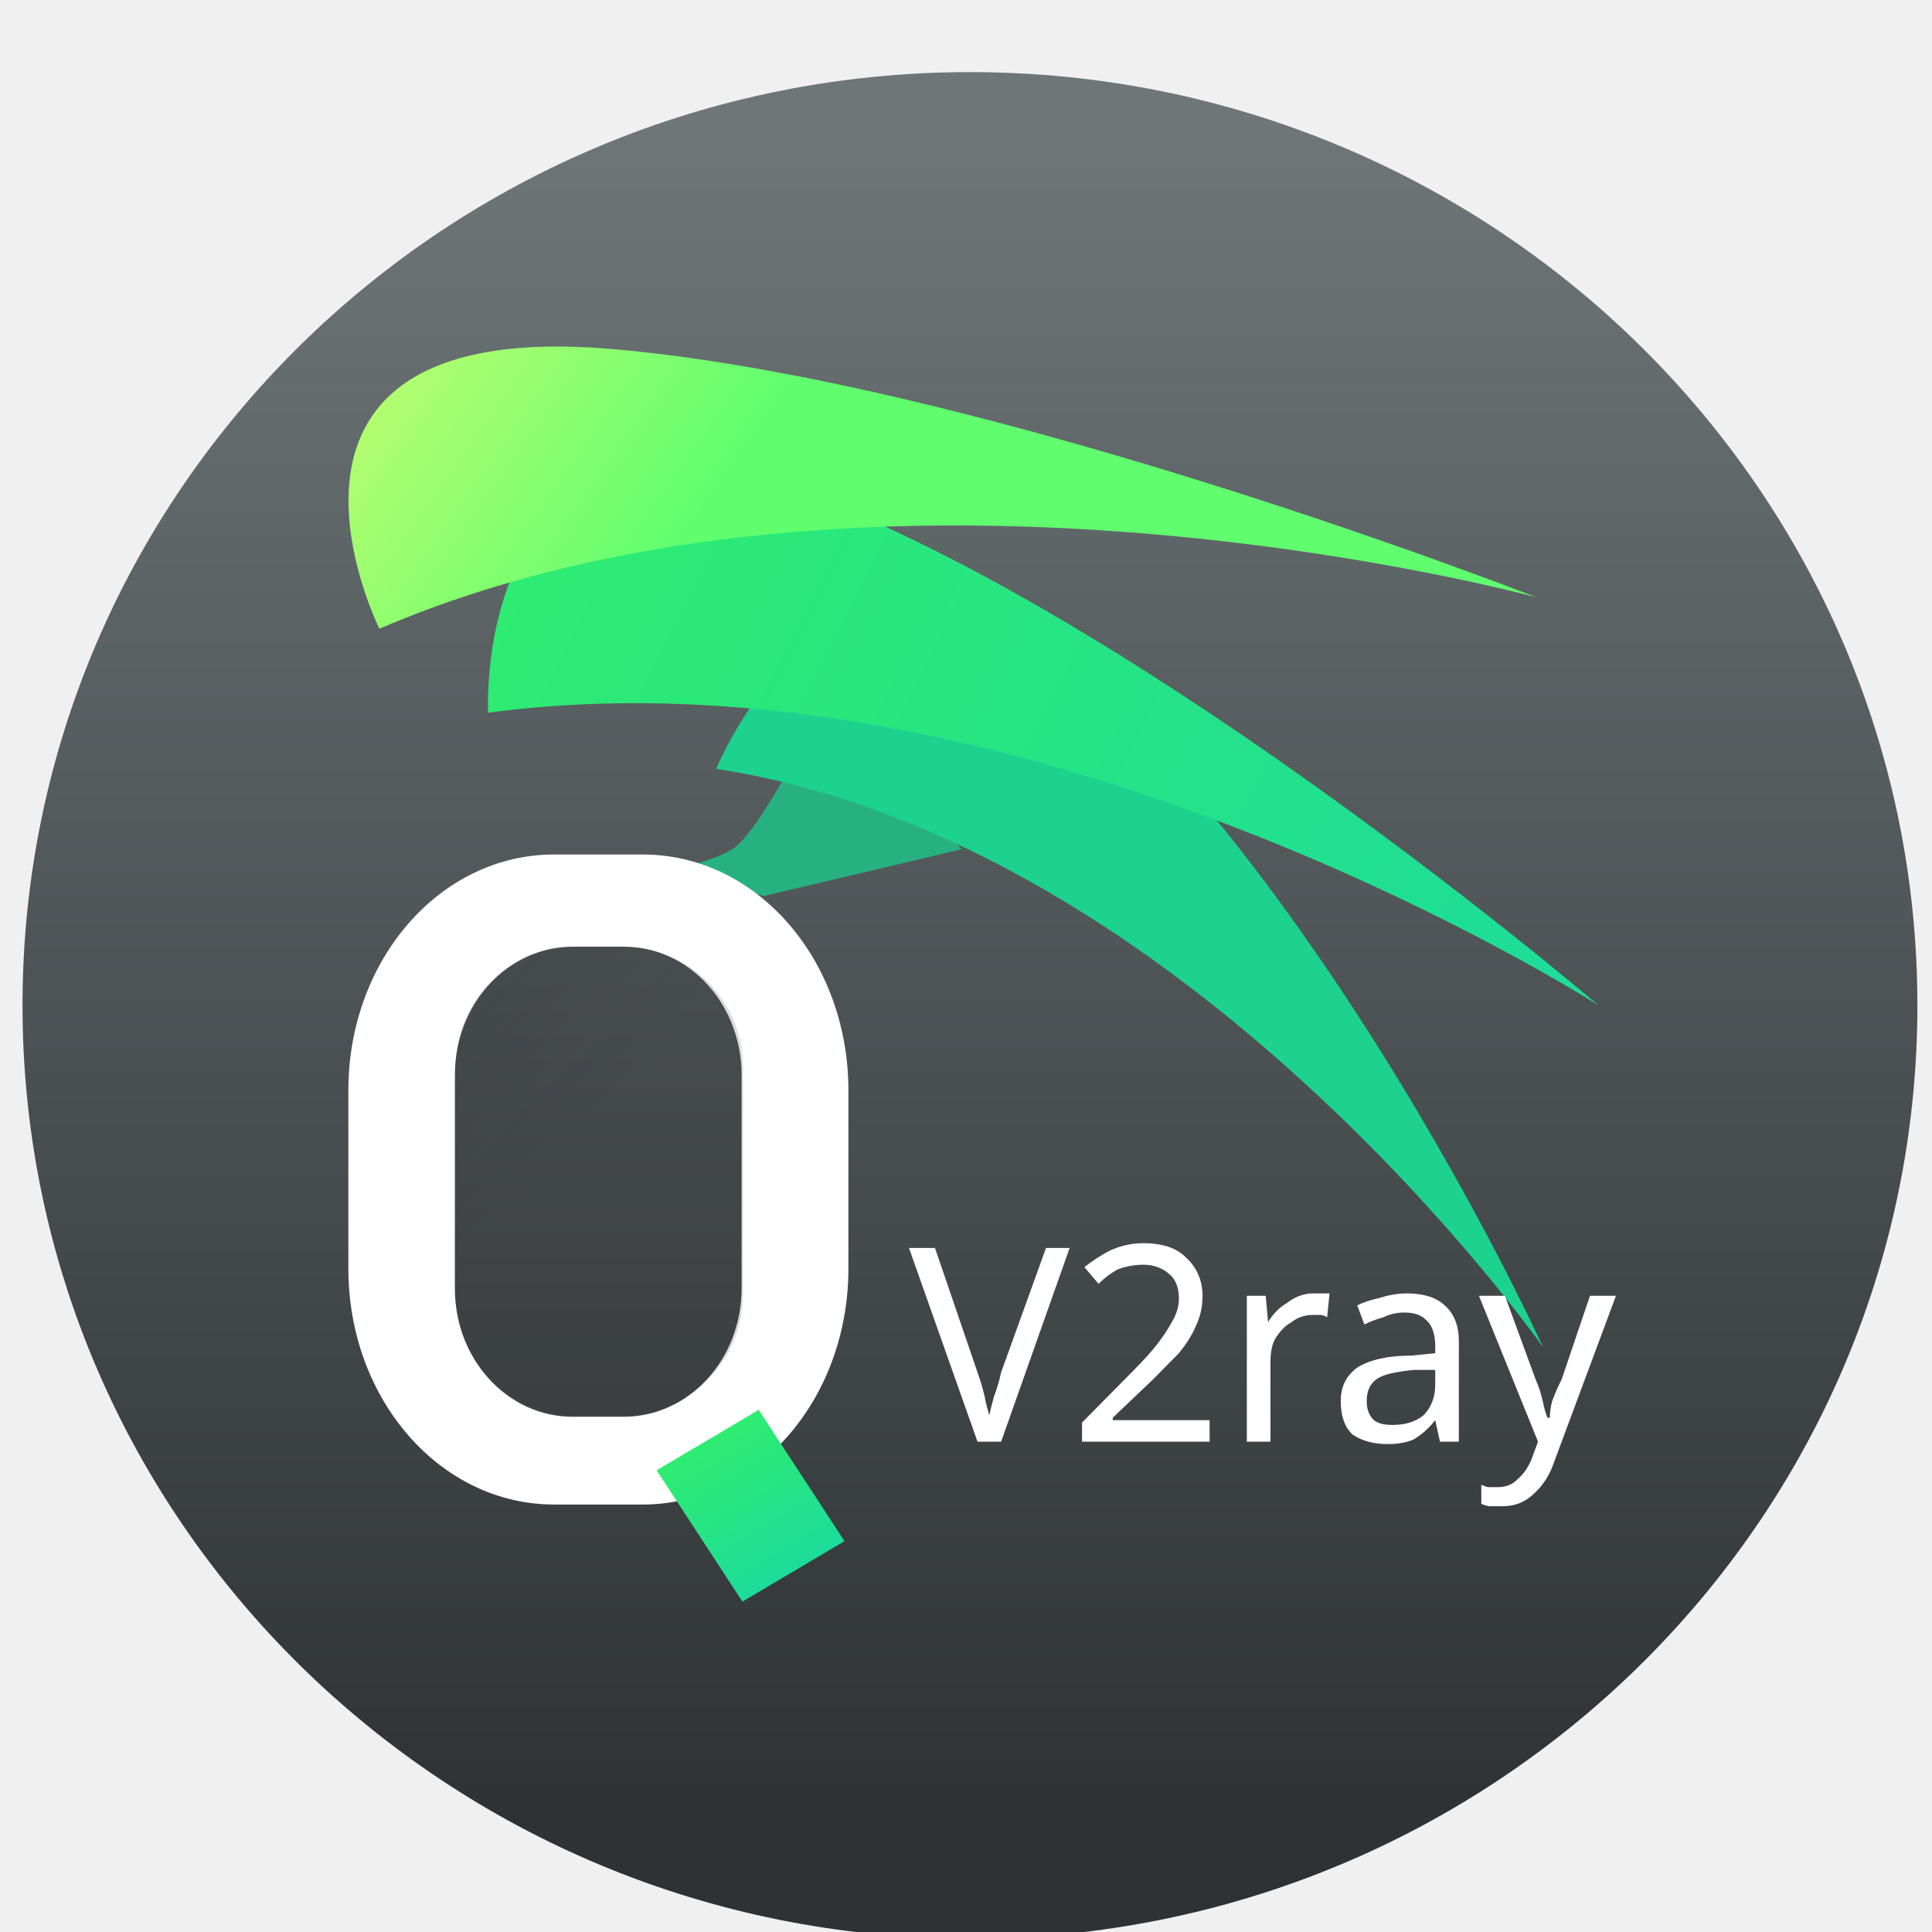
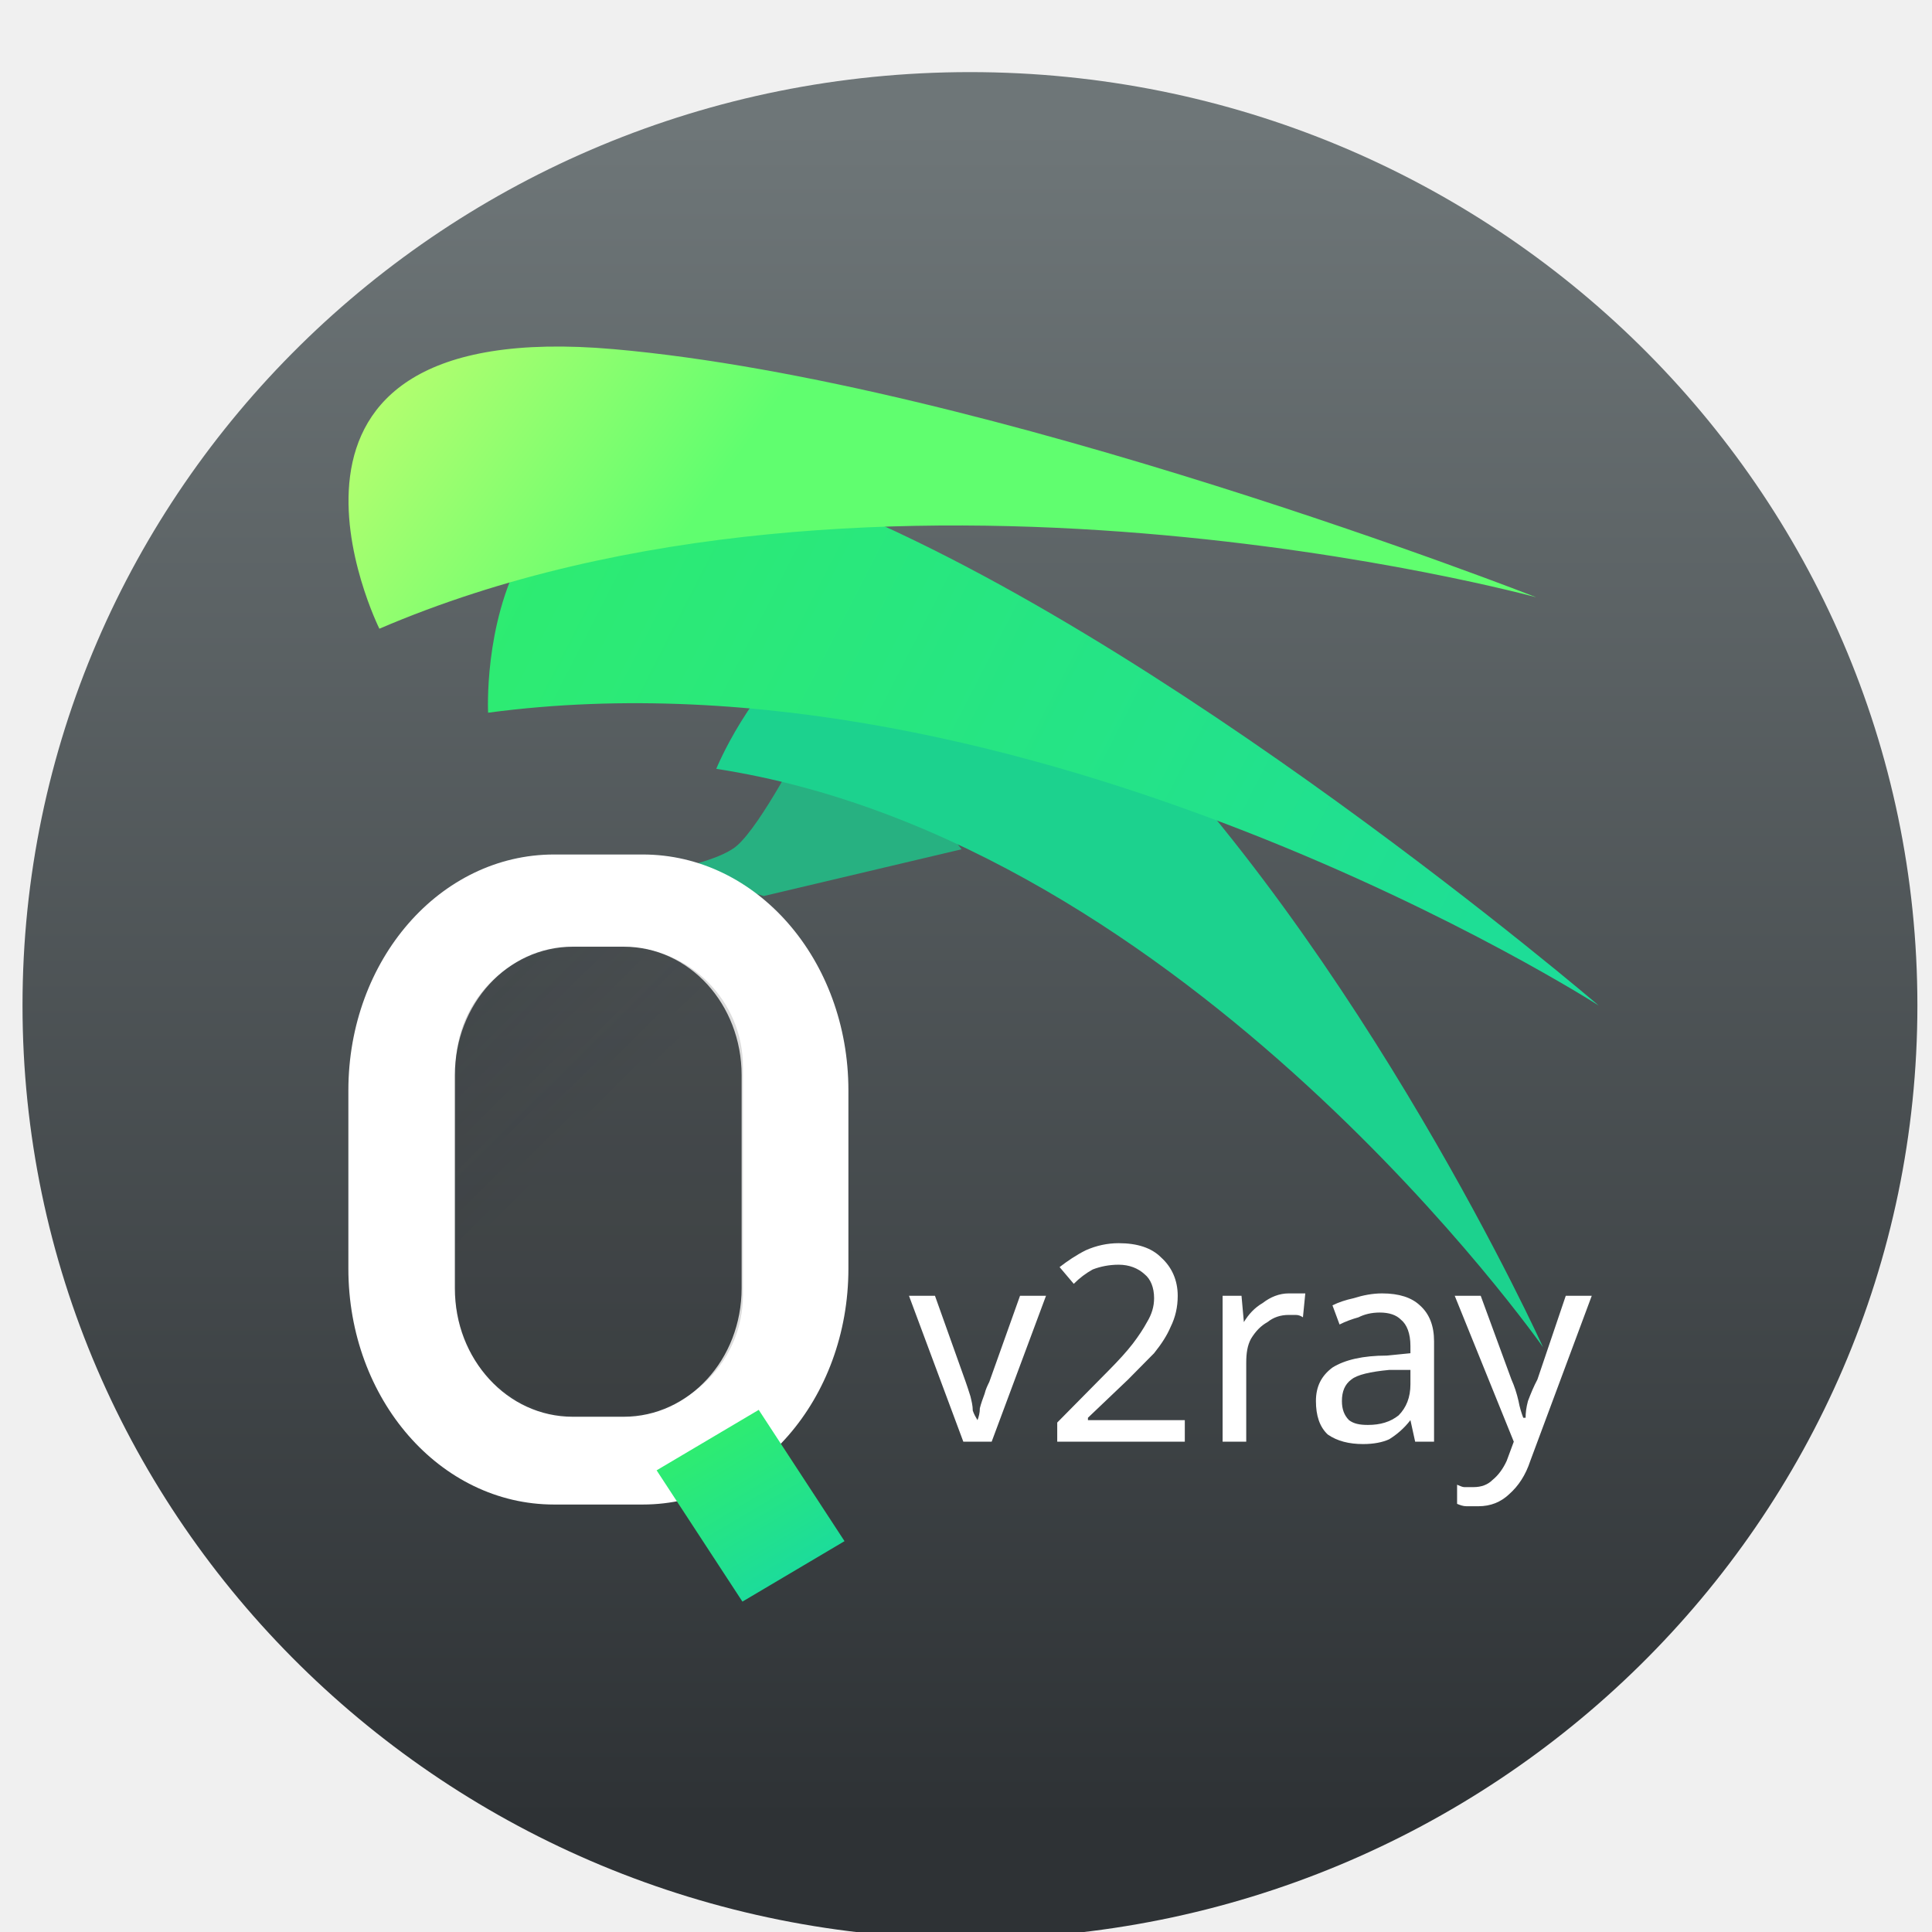
<svg xmlns="http://www.w3.org/2000/svg" xmlns:xlink="http://www.w3.org/1999/xlink" width="48" height="48" viewBox="0 0 12.7 12.7" version="1.1" id="svg8">
  <defs id="defs2">
    <linearGradient id="linearGradient908">
      <stop style="stop-color:#6e7678;stop-opacity:1" offset="0" id="stop904" />
      <stop style="stop-color:#2e3235;stop-opacity:1" offset="1" id="stop906" />
    </linearGradient>
    <linearGradient id="linearGradient1014">
      <stop id="stop1010" offset="0" style="stop-color:#232629;stop-opacity:1" />
      <stop id="stop1012" offset="1" style="stop-color:#282728;stop-opacity:0.657" />
    </linearGradient>
    <linearGradient id="linearGradient847">
      <stop style="stop-color:#c1fe6f;stop-opacity:1" offset="0" id="stop843" />
      <stop style="stop-color:#60fe6f;stop-opacity:1" offset="1" id="stop845" />
    </linearGradient>
    <linearGradient id="linearGradient5057">
      <stop style="stop-color:#3c3c3c;stop-opacity:1;" offset="0" id="stop5053" />
      <stop style="stop-color:#282728;stop-opacity:0.657" offset="1" id="stop5055" />
    </linearGradient>
    <linearGradient id="linearGradient4759">
      <stop style="stop-color:#2eec71;stop-opacity:1" offset="0" id="stop4755" />
      <stop style="stop-color:#1cdc9a;stop-opacity:1" offset="1" id="stop4757" />
    </linearGradient>
    <linearGradient id="linearGradient4713">
      <stop id="stop4709" offset="0" style="stop-color:#3de256;stop-opacity:1" />
      <stop id="stop4711" offset="1" style="stop-color:#2fbeba;stop-opacity:1" />
    </linearGradient>
    <linearGradient xlink:href="#linearGradient4713" id="linearGradient4707" x1="89.966" y1="19.458" x2="108.002" y2="39.934" gradientUnits="userSpaceOnUse" gradientTransform="translate(38.57415,1.318172)" />
    <linearGradient xlink:href="#linearGradient5057" id="linearGradient5059" x1="92.227" y1="48.94" x2="140.261" y2="94.022" gradientUnits="userSpaceOnUse" />
    <linearGradient xlink:href="#linearGradient4759" id="linearGradient953" gradientUnits="userSpaceOnUse" gradientTransform="matrix(0.3459751,0.06144722,-0.06655638,0.3194166,-25.11991,272.6237)" x1="85.23" y1="28.293" x2="113.087" y2="35.516" />
    <linearGradient xlink:href="#linearGradient847" id="linearGradient955" gradientUnits="userSpaceOnUse" gradientTransform="matrix(0.1566647,0,0,0.1566647,-5.15044,254.5522)" x1="39.631" y1="196.652" x2="56.496" y2="208.575" />
    <linearGradient gradientTransform="matrix(0.2037655,0,0,0.2007473,-14.31152,285.6919)" xlink:href="#linearGradient1014" id="linearGradient976" x1="85.003" y1="24.073" x2="90.152" y2="29.207" gradientUnits="userSpaceOnUse" />
    <clipPath clipPathUnits="userSpaceOnUse" id="clipPath922">
      <rect style="fill:none;fill-opacity:1;stroke:#23d829;stroke-width:0.044;stroke-miterlimit:4;stroke-dasharray:none;stroke-opacity:0.723" id="rect924" width="12.7" height="12.171" x="9.5367426e-08" y="284.565" ry="1.064" />
    </clipPath>
    <linearGradient xlink:href="#linearGradient908" id="linearGradient910" x1="12.7" y1="284.3" x2="12.7" y2="297" gradientUnits="userSpaceOnUse" gradientTransform="matrix(0.8750001,0,0,0.8750549,0.8144205,36.3156)" />
    <linearGradient xlink:href="#linearGradient4759" id="linearGradient874" x1="255.398" y1="156.974" x2="256.429" y2="156.974" gradientUnits="userSpaceOnUse" />
    <linearGradient xlink:href="#linearGradient908" id="linearGradient62" gradientUnits="userSpaceOnUse" gradientTransform="matrix(0.8750001,0,0,0.8750549,-13.28152,36.36243)" x1="12.7" y1="284.3" x2="12.7" y2="297" />
  </defs>
  <g id="layer1" transform="translate(0,-284.3)">
    <ellipse id="path64" cx="6.376" cy="290.909" rx="6.228" ry="6.135" style="fill:url(#linearGradient62)" z="9" />
    <g id="g889" transform="matrix(0.7767492,0,0,0.7799375,1.466232,64.01204)">
      <path style="fill:#27b181;fill-opacity:1;stroke:none;stroke-width:0.025px;stroke-linecap:butt;stroke-linejoin:miter;stroke-opacity:1" d="m 4.927,288.672 c 0,0 -0.373,0.727 -0.582,0.902 -0.147,0.123 -0.54,0.195 -0.54,0.195 l 0.771,0.226 1.674,-0.394 c 0,0 -0.791,-1.07 -1.323,-0.929 z" id="path879-7" />
      <path id="path4715-0" d="m 4.174,288.923 c 0,0 1.117,-2.751 3.302,-0.598 2.185,2.153 3.695,5.473 3.695,5.473 0,0 -2.994,-4.26 -6.997,-4.875 z" style="fill:#1cd28e;fill-opacity:1;stroke:none;stroke-width:0.09px;stroke-linecap:butt;stroke-linejoin:miter;stroke-opacity:1" />
      <path id="path4715-6-93" d="m 2.243,288.449 c 0,0 -0.151,-2.947 2.775,-1.815 2.926,1.131 6.624,4.284 6.624,4.284 0,0 -4.811,-3.079 -9.399,-2.468 z" style="fill:url(#linearGradient953);fill-opacity:1;stroke:none;stroke-width:0.09px;stroke-linecap:butt;stroke-linejoin:miter;stroke-opacity:1" />
      <path id="path4715-6-9-6" d="m 1.323,287.742 c 0,0 -1.323,-2.646 1.985,-2.356 3.16,0.277 7.805,2.091 7.805,2.091 0,0 -5.604,-1.524 -9.79,0.265 z" style="fill:url(#linearGradient955);fill-opacity:1;stroke:none;stroke-width:0.09px;stroke-linecap:butt;stroke-linejoin:miter;stroke-opacity:1" />
    </g>
    <path style="fill:#ffffff;fill-opacity:1;stroke:none;stroke-width:0.278;stroke-miterlimit:4;stroke-dasharray:none;stroke-opacity:1" d="m 3.642,289.917 c -0.749,0 -1.352,0.692 -1.352,1.551 v 1.171 c 0,0.859 0.603,1.551 1.352,1.551 h 0.583 c 0.749,0 1.352,-0.692 1.352,-1.551 v -1.171 c 0,-0.859 -0.603,-1.551 -1.352,-1.551 z m 0.123,0.606 h 0.335 c 0.43,0 0.775,0.377 0.775,0.845 v 1.4 c 0,0.468 -0.346,0.845 -0.775,0.845 H 3.765 c -0.43,0 -0.775,-0.377 -0.775,-0.845 v -1.4 c 0,-0.468 0.346,-0.845 0.775,-0.845 z" id="rect4871-6" />
    <rect style="fill:url(#linearGradient874);fill-opacity:1.0;stroke:none;stroke-width:0.285;stroke-miterlimit:4;stroke-dasharray:none;stroke-opacity:1" id="rect4892-2" width="1.031" height="0.78" x="255.398" y="156.584" rx="0" ry="0" transform="matrix(0.5470815,0.8370794,-0.8604714,0.5094987,0,0)" />
    <rect style="opacity:0.5;fill:url(#linearGradient976);fill-opacity:0.5;stroke:none;stroke-width:0.618;stroke-miterlimit:4;stroke-dasharray:none;stroke-opacity:1" id="rect968" width="1.888" height="3.075" x="2.996" y="290.525" ry="0.788" />
    <text xml:space="preserve" style="font-style:normal;font-weight:normal;font-size:1.774px;line-height:1.25;font-family:sans-serif;letter-spacing:0px;word-spacing:0px;fill:#ffffff;fill-opacity:1;stroke:none;stroke-width:0.044" x="6.013" y="291.992" id="text877" transform="scale(0.9939248,1.006112)">
-       <tspan id="tspan875" x="6.013" y="291.992" style="fill:#ffffff;fill-opacity:1;stroke-width:0.044">V2ray</tspan>
+       <tspan id="tspan875" x="6.013" y="291.992" style="fill:#ffffff;fill-opacity:1;stroke-width:0.044">v2ray</tspan>
    </text>
  </g>
</svg>
